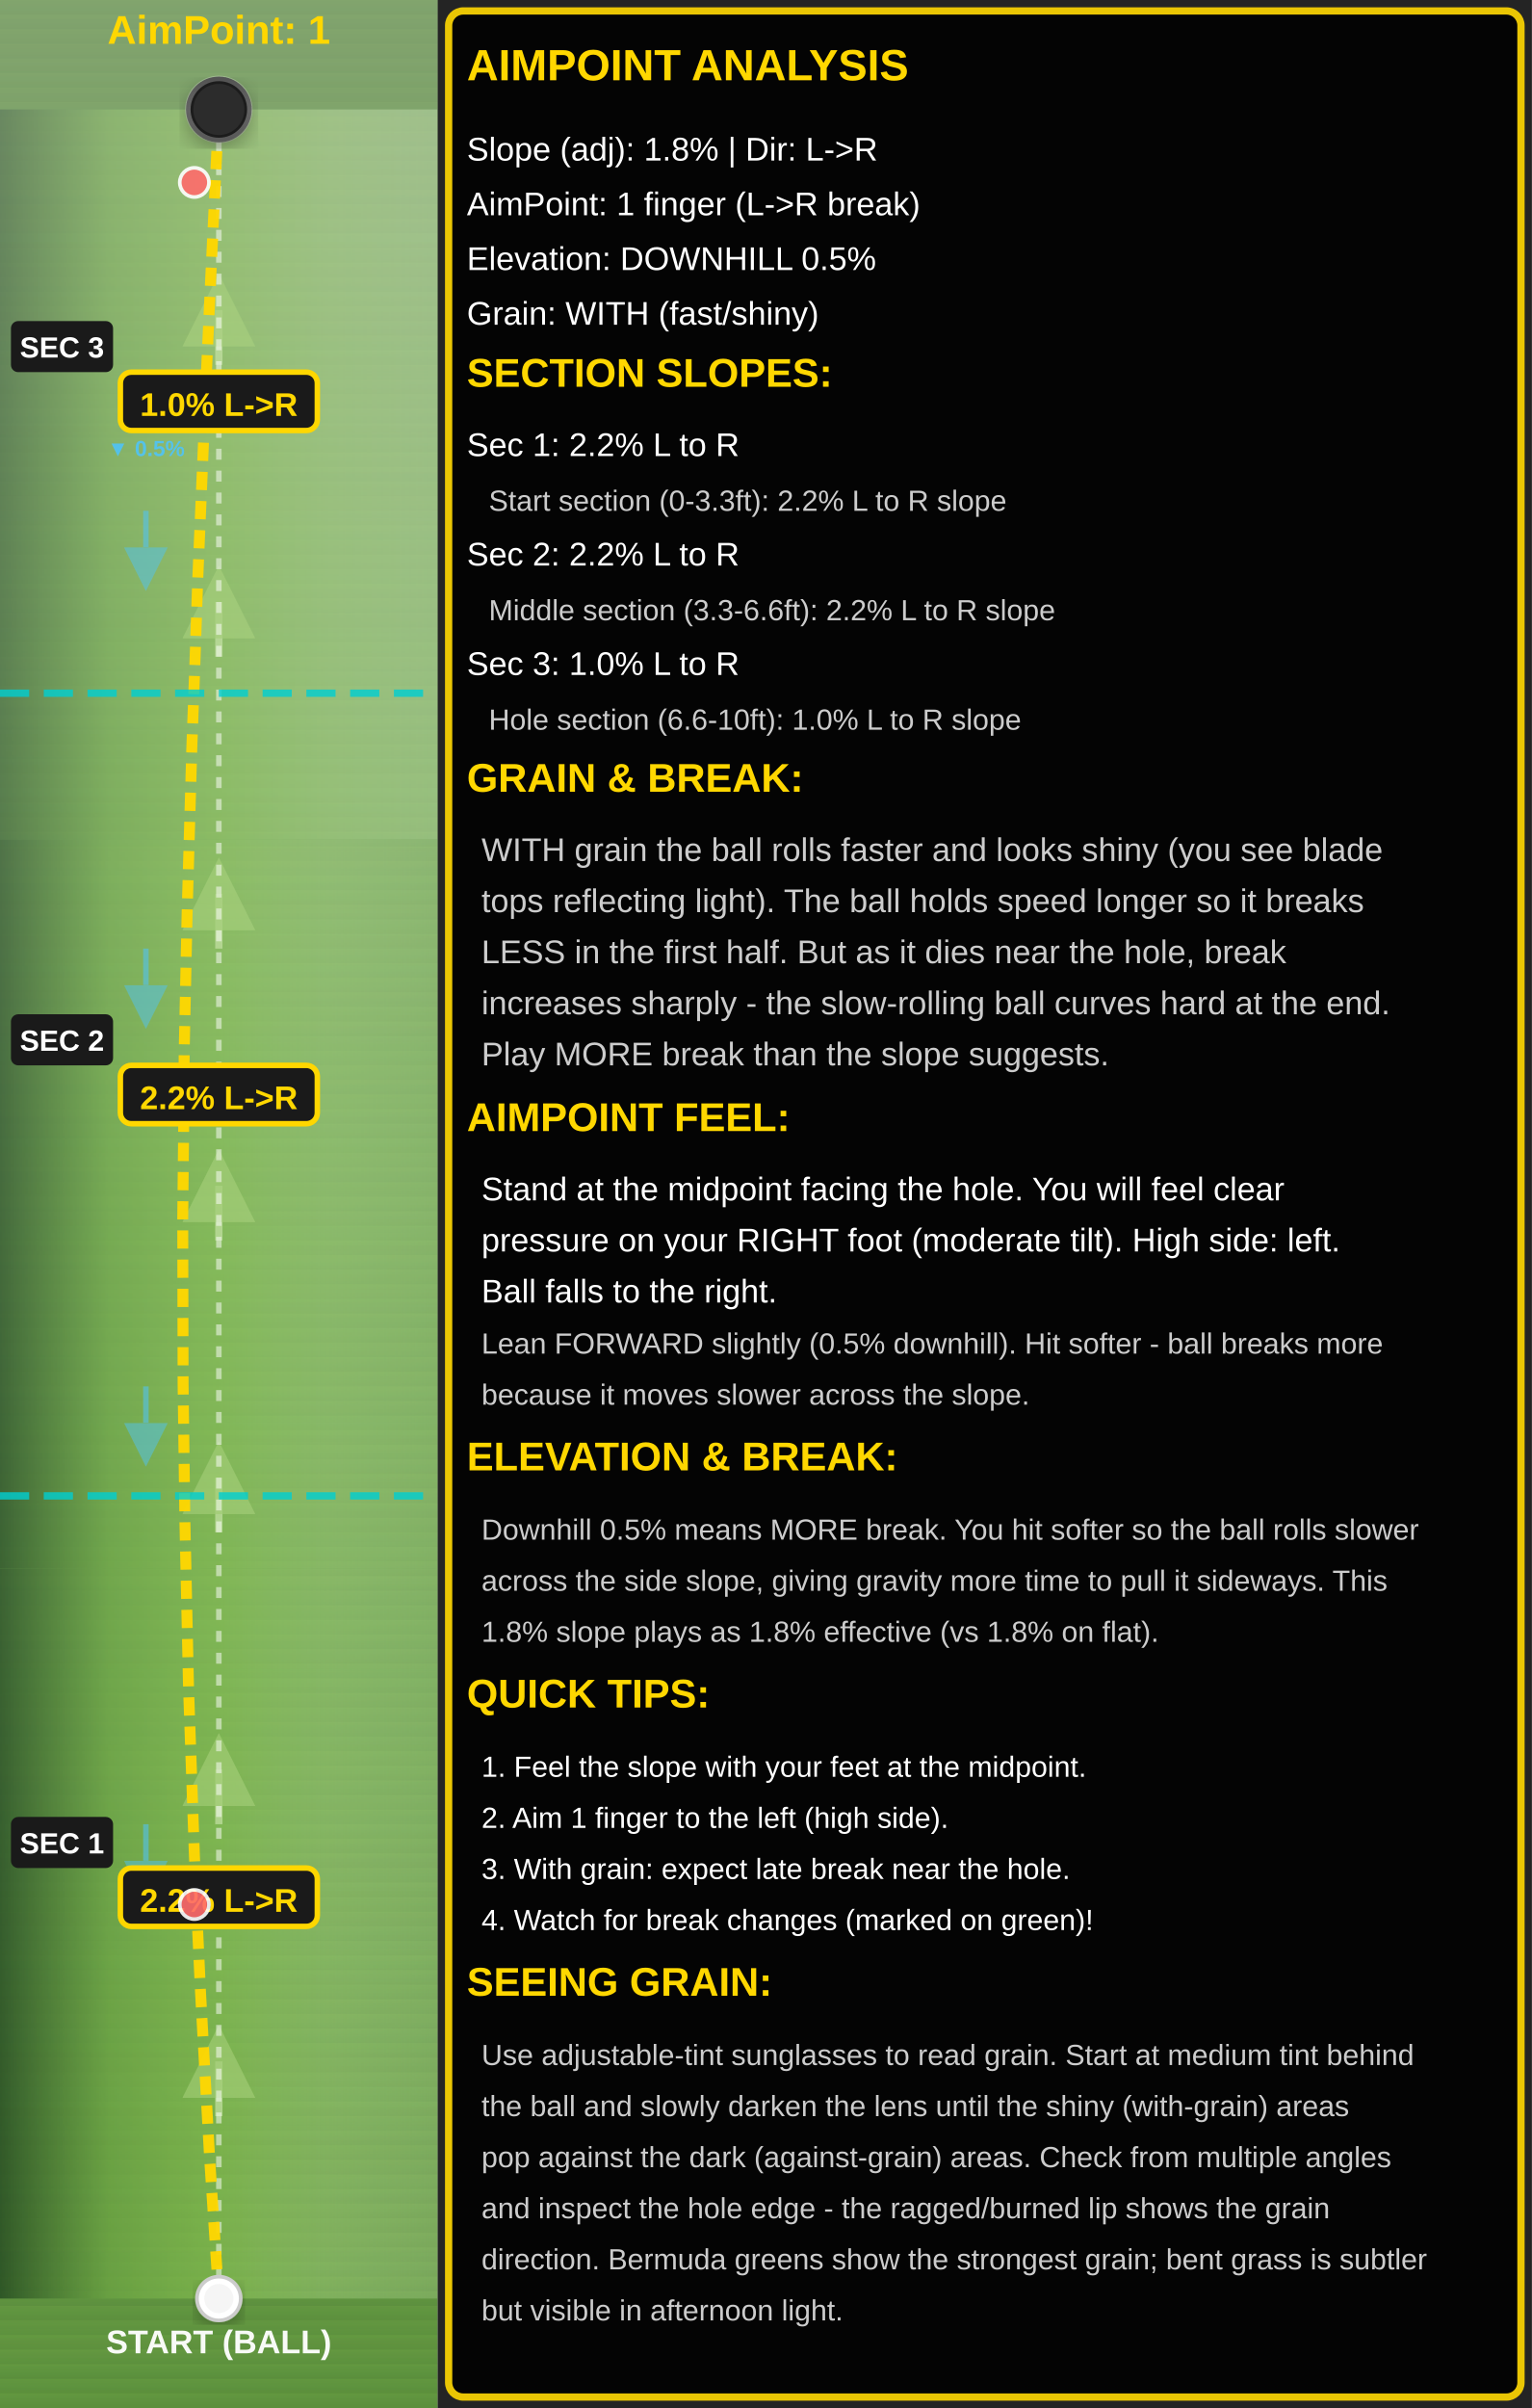
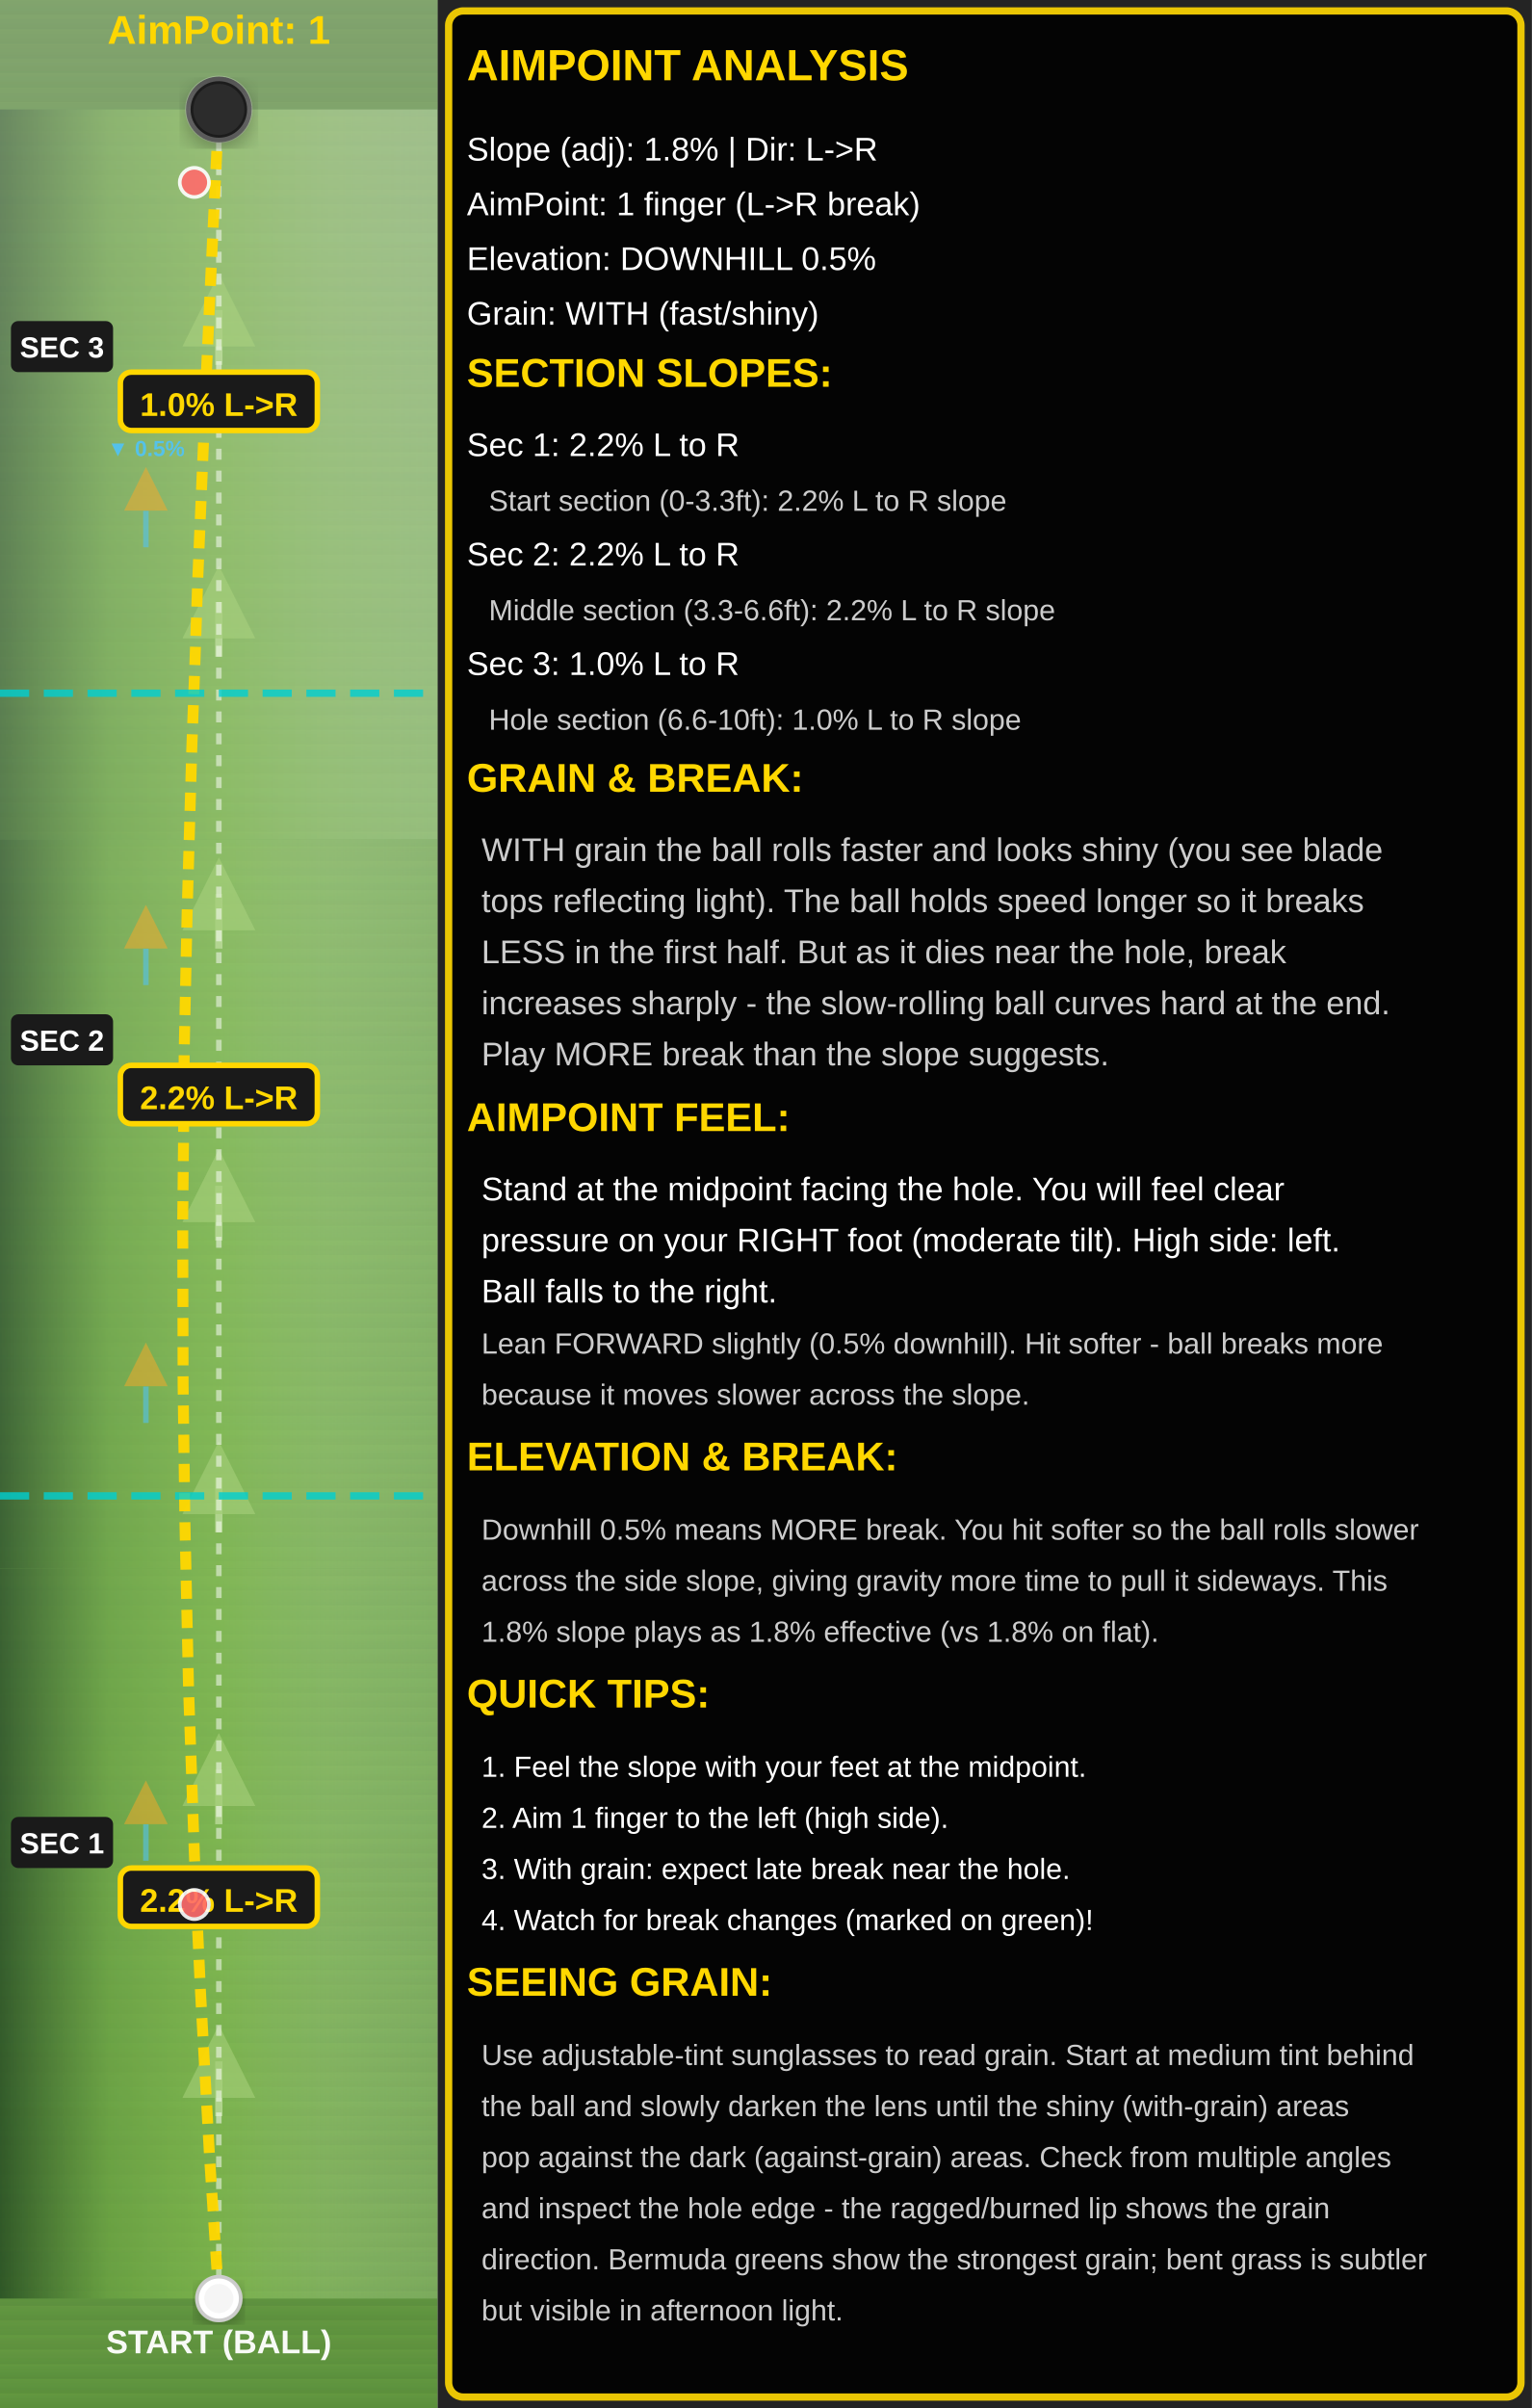
<svg xmlns="http://www.w3.org/2000/svg" width="420" height="660">
  <defs>
    <linearGradient id="baseGreen" x1="0%" y1="0%" x2="0%" y2="100%">
      <stop offset="0%" style="stop-color:#689F38;stop-opacity:1" />
      <stop offset="50%" style="stop-color:#558B2F;stop-opacity:1" />
      <stop offset="100%" style="stop-color:#4A7C27;stop-opacity:1" />
    </linearGradient>
    <linearGradient id="grainGradient" x1="0%" y1="0%" x2="0%" y2="100%">
      <stop offset="0%" style="stop-color:#E8F5E9;stop-opacity:0.6" />
      <stop offset="30%" style="stop-color:#C8E6C9;stop-opacity:0.5" />
      <stop offset="60%" style="stop-color:#A5D6A7;stop-opacity:0.35" />
      <stop offset="100%" style="stop-color:#81C784;stop-opacity:0.2" />
    </linearGradient>
    <linearGradient id="elevationGradient" x1="0%" y1="0%" x2="0%" y2="100%">
      <stop offset="0%" style="stop-color:#1B3D14;stop-opacity:0.58" />
      <stop offset="50%" style="stop-color:#689F38;stop-opacity:0.38" />
      <stop offset="100%" style="stop-color:#AED581;stop-opacity:0.17" />
    </linearGradient>
    <linearGradient id="breakGradientSec1" x1="0%" y1="0%" x2="100%" y2="0%">
      <stop offset="0%" style="stop-color:#1B3D14;stop-opacity:0.888" />
      <stop offset="25%" style="stop-color:#689F38;stop-opacity:0.737" />
      <stop offset="50%" style="stop-color:#8BC34A;stop-opacity:0.586" />
      <stop offset="75%" style="stop-color:#AED581;stop-opacity:0.435" />
      <stop offset="100%" style="stop-color:#C5E1A5;stop-opacity:0.284" />
    </linearGradient>
    <linearGradient id="breakGradientSec2" x1="0%" y1="0%" x2="100%" y2="0%">
      <stop offset="0%" style="stop-color:#1B3D14;stop-opacity:0.888" />
      <stop offset="25%" style="stop-color:#689F38;stop-opacity:0.737" />
      <stop offset="50%" style="stop-color:#8BC34A;stop-opacity:0.586" />
      <stop offset="75%" style="stop-color:#AED581;stop-opacity:0.435" />
      <stop offset="100%" style="stop-color:#C5E1A5;stop-opacity:0.284" />
    </linearGradient>
    <linearGradient id="breakGradientSec3" x1="0%" y1="0%" x2="100%" y2="0%">
      <stop offset="0%" style="stop-color:#1B3D14;stop-opacity:0.72" />
      <stop offset="25%" style="stop-color:#689F38;stop-opacity:0.642" />
      <stop offset="50%" style="stop-color:#8BC34A;stop-opacity:0.565" />
      <stop offset="75%" style="stop-color:#AED581;stop-opacity:0.488" />
      <stop offset="100%" style="stop-color:#C5E1A5;stop-opacity:0.41" />
    </linearGradient>
    <linearGradient id="holeGrainGradient" x1="50%" y1="0%" x2="50%" y2="100%">
      <stop offset="0%" style="stop-color:#FFFFFF;stop-opacity:0.3" />
      <stop offset="50%" style="stop-color:#CCCCCC;stop-opacity:0.5" />
      <stop offset="100%" style="stop-color:#999999;stop-opacity:0.6" />
    </linearGradient>
    <filter id="shadow">
      <feDropShadow dx="0" dy="2" stdDeviation="3" flood-opacity="0.3" />
    </filter>
    <marker id="arrowhead-grain" markerWidth="10" markerHeight="10" refX="5" refY="5" orient="auto">
      <polygon points="0,0 10,5 0,10" fill="#AED581" opacity="0.7" />
    </marker>
    <marker id="arrowhead-elev-up" markerWidth="8" markerHeight="8" refX="4" refY="8" orient="0">
      <polygon points="4,0 8,8 0,8" fill="#FFA726" opacity="0.85" />
    </marker>
    <marker id="arrowhead-elev-down" markerWidth="8" markerHeight="8" refX="4" refY="0" orient="0">
      <polygon points="0,0 8,0 4,8" fill="#4FC3F7" opacity="0.85" />
    </marker>
    <pattern id="grassTexture" x="0" y="0" width="4" height="4" patternUnits="userSpaceOnUse">
      <rect width="4" height="4" fill="url(#baseGreen)" opacity="0.95" />
      <line x1="0" y1="2" x2="4" y2="2" stroke="#5A9B3F" stroke-width="0.5" opacity="0.3" />
    </pattern>
  </defs>
  <rect width="120" height="660" fill="url(#baseGreen)" />
  <rect width="120" height="660" fill="url(#grassTexture)" opacity="0.3" />
  <rect width="120" height="660" fill="url(#elevationGradient)" opacity="0.7" />
  <rect x="0" y="430.0" width="120" height="200.0" fill="url(#breakGradientSec1)" opacity="1.0" />
  <rect x="0" y="230.0" width="120" height="200.0" fill="url(#breakGradientSec2)" opacity="1.0" />
  <rect x="0" y="30" width="120" height="200.0" fill="url(#breakGradientSec3)" opacity="1.0" />
  <rect width="120" height="660" fill="url(#grainGradient)" opacity="0.6" />
  <line x1="60.0" y1="100" x2="60.0" y2="85" stroke="#C5E1A5" stroke-width="2" opacity="0.7" marker-end="url(#arrowhead-grain)" />
  <line x1="60.0" y1="180" x2="60.0" y2="165" stroke="#C5E1A5" stroke-width="2" opacity="0.7" marker-end="url(#arrowhead-grain)" />
  <line x1="60.0" y1="260" x2="60.0" y2="245" stroke="#C5E1A5" stroke-width="2" opacity="0.7" marker-end="url(#arrowhead-grain)" />
  <line x1="60.0" y1="340" x2="60.0" y2="325" stroke="#C5E1A5" stroke-width="2" opacity="0.7" marker-end="url(#arrowhead-grain)" />
  <line x1="60.0" y1="420" x2="60.0" y2="405" stroke="#C5E1A5" stroke-width="2" opacity="0.7" marker-end="url(#arrowhead-grain)" />
  <line x1="60.0" y1="500" x2="60.0" y2="485" stroke="#C5E1A5" stroke-width="2" opacity="0.7" marker-end="url(#arrowhead-grain)" />
  <line x1="60.0" y1="580" x2="60.0" y2="565" stroke="#C5E1A5" stroke-width="2" opacity="0.7" marker-end="url(#arrowhead-grain)" />
-   <line x1="40.0" y1="140" x2="40.0" y2="150" stroke="#4FC3F7" stroke-width="1.5" opacity="0.57" marker-end="url(#arrowhead-elev-down)" />
-   <line x1="40.0" y1="260" x2="40.0" y2="270" stroke="#4FC3F7" stroke-width="1.5" opacity="0.57" marker-end="url(#arrowhead-elev-down)" />
-   <line x1="40.0" y1="380" x2="40.0" y2="390" stroke="#4FC3F7" stroke-width="1.5" opacity="0.57" marker-end="url(#arrowhead-elev-down)" />
-   <line x1="40.0" y1="500" x2="40.0" y2="510" stroke="#4FC3F7" stroke-width="1.5" opacity="0.57" marker-end="url(#arrowhead-elev-down)" />
+   <line x1="40.0" y1="150" x2="40.0" y2="140" stroke="#4FC3F7" stroke-width="1.5" opacity="0.57" marker-end="url(#arrowhead-elev-up)" />
+   <line x1="40.0" y1="270" x2="40.0" y2="260" stroke="#4FC3F7" stroke-width="1.5" opacity="0.57" marker-end="url(#arrowhead-elev-up)" />
+   <line x1="40.0" y1="390" x2="40.0" y2="380" stroke="#4FC3F7" stroke-width="1.5" opacity="0.57" marker-end="url(#arrowhead-elev-up)" />
+   <line x1="40.0" y1="510" x2="40.0" y2="500" stroke="#4FC3F7" stroke-width="1.5" opacity="0.57" marker-end="url(#arrowhead-elev-up)" />
  <text x="40.0" y="125" font-family="Arial, sans-serif" font-size="6" fill="#4FC3F7" text-anchor="middle" font-weight="bold" opacity="0.9">▼ 0.5%</text>
  <line x1="60.0" y1="630" x2="60.0" y2="30.0" stroke="#FFFFFF" stroke-width="1.5" stroke-dasharray="3,3" opacity="0.5" />
  <path d="M 60.0 630.0 C 59.2 617.5, 58.3 604.6, 57.5 592.0 C 56.7 577.0, 55.8 561.5, 55.0 546.5 C 54.4 533.9, 53.8 521.0, 53.3 508.5 C 52.8 493.4, 52.2 477.9, 51.7 462.9 C 51.4 447.9, 51.0 432.4, 50.7 417.3 C 50.5 404.8, 50.4 391.9, 50.2 379.4 C 50.2 364.3, 50.1 348.8, 50.1 333.8 C 50.3 318.8, 50.4 303.3, 50.5 288.2 C 50.8 275.7, 51.0 262.8, 51.3 250.3 C 51.7 235.2, 52.2 219.7, 52.6 204.7 C 53.2 189.6, 53.7 174.2, 54.2 159.1 C 54.7 146.6, 55.3 133.7, 55.8 121.1 C 56.4 106.1, 57.1 90.6, 57.8 75.6 C 58.5 60.5, 59.3 45.0, 60.0 30.0" stroke="#FFD700" stroke-width="3" fill="none" stroke-dasharray="5,3" opacity="0.95" />
  <line x1="0" y1="410.0" x2="120" y2="410.0" stroke="#00CED1" stroke-width="2" opacity="0.8" stroke-dasharray="8,4" />
  <line x1="0" y1="190.0" x2="120" y2="190.0" stroke="#00CED1" stroke-width="2" opacity="0.8" stroke-dasharray="8,4" />
  <rect x="3" y="498.0" width="28" height="14" fill="#1A1A1A" rx="2" />
  <text x="17" y="508.0" font-family="Arial, sans-serif" font-size="8" fill="#FFFFFF" text-anchor="middle" font-weight="bold">SEC 1</text>
  <rect x="33.0" y="512.0" width="54" height="16" fill="#1A1A1A" rx="3" stroke="#FFD700" stroke-width="1.5" />
  <text x="60.0" y="524.0" font-family="Arial, sans-serif" font-size="9" fill="#FFD700" text-anchor="middle" font-weight="bold">2.2% L-&gt;R</text>
  <rect x="3" y="278.0" width="28" height="14" fill="#1A1A1A" rx="2" />
  <text x="17" y="288.0" font-family="Arial, sans-serif" font-size="8" fill="#FFFFFF" text-anchor="middle" font-weight="bold">SEC 2</text>
  <rect x="33.0" y="292.0" width="54" height="16" fill="#1A1A1A" rx="3" stroke="#FFD700" stroke-width="1.5" />
  <text x="60.0" y="304.0" font-family="Arial, sans-serif" font-size="9" fill="#FFD700" text-anchor="middle" font-weight="bold">2.2% L-&gt;R</text>
  <rect x="3" y="88.0" width="28" height="14" fill="#1A1A1A" rx="2" />
  <text x="17" y="98.0" font-family="Arial, sans-serif" font-size="8" fill="#FFFFFF" text-anchor="middle" font-weight="bold">SEC 3</text>
  <rect x="33.0" y="102.0" width="54" height="16" fill="#1A1A1A" rx="3" stroke="#FFD700" stroke-width="1.5" />
  <text x="60.0" y="114.0" font-family="Arial, sans-serif" font-size="9" fill="#FFD700" text-anchor="middle" font-weight="bold">1.0% L-&gt;R</text>
  <circle cx="53.284" cy="522" r="4" fill="#FF6B6B" opacity="0.9" stroke="#FFFFFF" stroke-width="1" />
  <circle cx="53.284" cy="50" r="4" fill="#FF6B6B" opacity="0.9" stroke="#FFFFFF" stroke-width="1" />
  <text x="60.0" y="12" font-family="Arial, sans-serif" font-size="11" fill="#FFD700" text-anchor="middle" font-weight="bold">AimPoint: 1</text>
  <circle cx="60.0" cy="30.0" r="9" fill="#1A1A1A" filter="url(#shadow)" />
  <circle cx="60.0" cy="30.0" r="7" fill="#2C2C2C" />
  <circle cx="60.0" cy="30.0" r="8.5" fill="none" stroke="url(#holeGrainGradient)" stroke-width="1.5" opacity="0.8" />
  <circle cx="60.0" cy="630" r="6" fill="#FFFFFF" stroke="#CCCCCC" stroke-width="1" filter="url(#shadow)" />
  <circle cx="60.0" cy="630" r="4" fill="#F5F5F5" />
  <text x="60.0" y="645" font-family="Arial, sans-serif" font-size="9" fill="#FFFFFF" text-anchor="middle" font-weight="bold" opacity="0.95">START (BALL)</text>
  <rect x="120" y="0" width="300" height="660" fill="#1A1A1A" opacity="0.95" />
  <rect x="123" y="3" width="294" height="654" fill="#000000" opacity="0.9" rx="4" stroke="#FFD700" stroke-width="2" />
  <text x="128" y="22" font-family="Arial, sans-serif" font-size="12" fill="#FFD700" font-weight="bold">AIMPOINT ANALYSIS</text>
  <text x="128" y="44" font-family="Arial, sans-serif" font-size="9" fill="#FFFFFF">Slope (adj): 1.8%  |  Dir: L-&gt;R</text>
  <text x="128" y="59" font-family="Arial, sans-serif" font-size="9" fill="#FFFFFF">AimPoint: 1 finger (L-&gt;R break)</text>
  <text x="128" y="74" font-family="Arial, sans-serif" font-size="9" fill="#FFFFFF">Elevation: DOWNHILL 0.5%</text>
  <text x="128" y="89" font-family="Arial, sans-serif" font-size="9" fill="#FFFFFF">Grain: WITH (fast/shiny)</text>
  <text x="128" y="106" font-family="Arial, sans-serif" font-size="11" fill="#FFD700" font-weight="bold">SECTION SLOPES:</text>
  <text x="128" y="125" font-family="Arial, sans-serif" font-size="9" fill="#FFFFFF">Sec 1: 2.2% L to R</text>
  <text x="134" y="140" font-family="Arial, sans-serif" font-size="8" fill="#CCCCCC">Start section (0-3.3ft): 2.2% L to R slope</text>
  <text x="128" y="155" font-family="Arial, sans-serif" font-size="9" fill="#FFFFFF">Sec 2: 2.2% L to R</text>
  <text x="134" y="170" font-family="Arial, sans-serif" font-size="8" fill="#CCCCCC">Middle section (3.3-6.6ft): 2.2% L to R slope</text>
  <text x="128" y="185" font-family="Arial, sans-serif" font-size="9" fill="#FFFFFF">Sec 3: 1.0% L to R</text>
  <text x="134" y="200" font-family="Arial, sans-serif" font-size="8" fill="#CCCCCC">Hole section (6.6-10ft): 1.0% L to R slope</text>
  <text x="128" y="217" font-family="Arial, sans-serif" font-size="11" fill="#FFD700" font-weight="bold">GRAIN &amp; BREAK:</text>
  <text x="132" y="236" font-family="Arial, sans-serif" font-size="9" fill="#CCCCCC">WITH grain the ball rolls faster and looks shiny (you see blade</text>
  <text x="132" y="250" font-family="Arial, sans-serif" font-size="9" fill="#CCCCCC">tops reflecting light). The ball holds speed longer so it breaks</text>
  <text x="132" y="264" font-family="Arial, sans-serif" font-size="9" fill="#CCCCCC">LESS in the first half. But as it dies near the hole, break</text>
  <text x="132" y="278" font-family="Arial, sans-serif" font-size="9" fill="#CCCCCC">increases sharply - the slow-rolling ball curves hard at the end.</text>
  <text x="132" y="292" font-family="Arial, sans-serif" font-size="9" fill="#CCCCCC">Play MORE break than the slope suggests.</text>
  <text x="128" y="310" font-family="Arial, sans-serif" font-size="11" fill="#FFD700" font-weight="bold">AIMPOINT FEEL:</text>
  <text x="132" y="329" font-family="Arial, sans-serif" font-size="9" fill="#FFFFFF">Stand at the midpoint facing the hole. You will feel clear</text>
  <text x="132" y="343" font-family="Arial, sans-serif" font-size="9" fill="#FFFFFF">pressure on your RIGHT foot (moderate tilt). High side: left.</text>
  <text x="132" y="357" font-family="Arial, sans-serif" font-size="9" fill="#FFFFFF">Ball falls to the right.</text>
  <text x="132" y="371" font-family="Arial, sans-serif" font-size="8" fill="#CCCCCC">Lean FORWARD slightly (0.5% downhill). Hit softer - ball breaks more</text>
  <text x="132" y="385" font-family="Arial, sans-serif" font-size="8" fill="#CCCCCC">because it moves slower across the slope.</text>
  <text x="128" y="403" font-family="Arial, sans-serif" font-size="11" fill="#FFD700" font-weight="bold">ELEVATION &amp; BREAK:</text>
  <text x="132" y="422" font-family="Arial, sans-serif" font-size="8" fill="#CCCCCC">Downhill 0.5% means MORE break. You hit softer so the ball rolls slower</text>
  <text x="132" y="436" font-family="Arial, sans-serif" font-size="8" fill="#CCCCCC">across the side slope, giving gravity more time to pull it sideways. This</text>
  <text x="132" y="450" font-family="Arial, sans-serif" font-size="8" fill="#CCCCCC">1.8% slope plays as 1.8% effective (vs 1.8% on flat).</text>
  <text x="128" y="468" font-family="Arial, sans-serif" font-size="11" fill="#FFD700" font-weight="bold">QUICK TIPS:</text>
  <text x="132" y="487" font-family="Arial, sans-serif" font-size="8" fill="#FFFFFF">1. Feel the slope with your feet at the midpoint.</text>
  <text x="132" y="501" font-family="Arial, sans-serif" font-size="8" fill="#FFFFFF">2. Aim 1 finger to the left (high side).</text>
  <text x="132" y="515" font-family="Arial, sans-serif" font-size="8" fill="#FFFFFF">3. With grain: expect late break near the hole.</text>
  <text x="132" y="529" font-family="Arial, sans-serif" font-size="8" fill="#FFFFFF">4. Watch for break changes (marked on green)!</text>
  <text x="128" y="547" font-family="Arial, sans-serif" font-size="11" fill="#FFD700" font-weight="bold">SEEING GRAIN:</text>
  <text x="132" y="566" font-family="Arial, sans-serif" font-size="8" fill="#CCCCCC">Use adjustable-tint sunglasses to read grain. Start at medium tint behind</text>
  <text x="132" y="580" font-family="Arial, sans-serif" font-size="8" fill="#CCCCCC">the ball and slowly darken the lens until the shiny (with-grain) areas</text>
  <text x="132" y="594" font-family="Arial, sans-serif" font-size="8" fill="#CCCCCC">pop against the dark (against-grain) areas. Check from multiple angles</text>
  <text x="132" y="608" font-family="Arial, sans-serif" font-size="8" fill="#CCCCCC">and inspect the hole edge - the ragged/burned lip shows the grain</text>
  <text x="132" y="622" font-family="Arial, sans-serif" font-size="8" fill="#CCCCCC">direction. Bermuda greens show the strongest grain; bent grass is subtler</text>
  <text x="132" y="636" font-family="Arial, sans-serif" font-size="8" fill="#CCCCCC">but visible in afternoon light.</text>
</svg>
